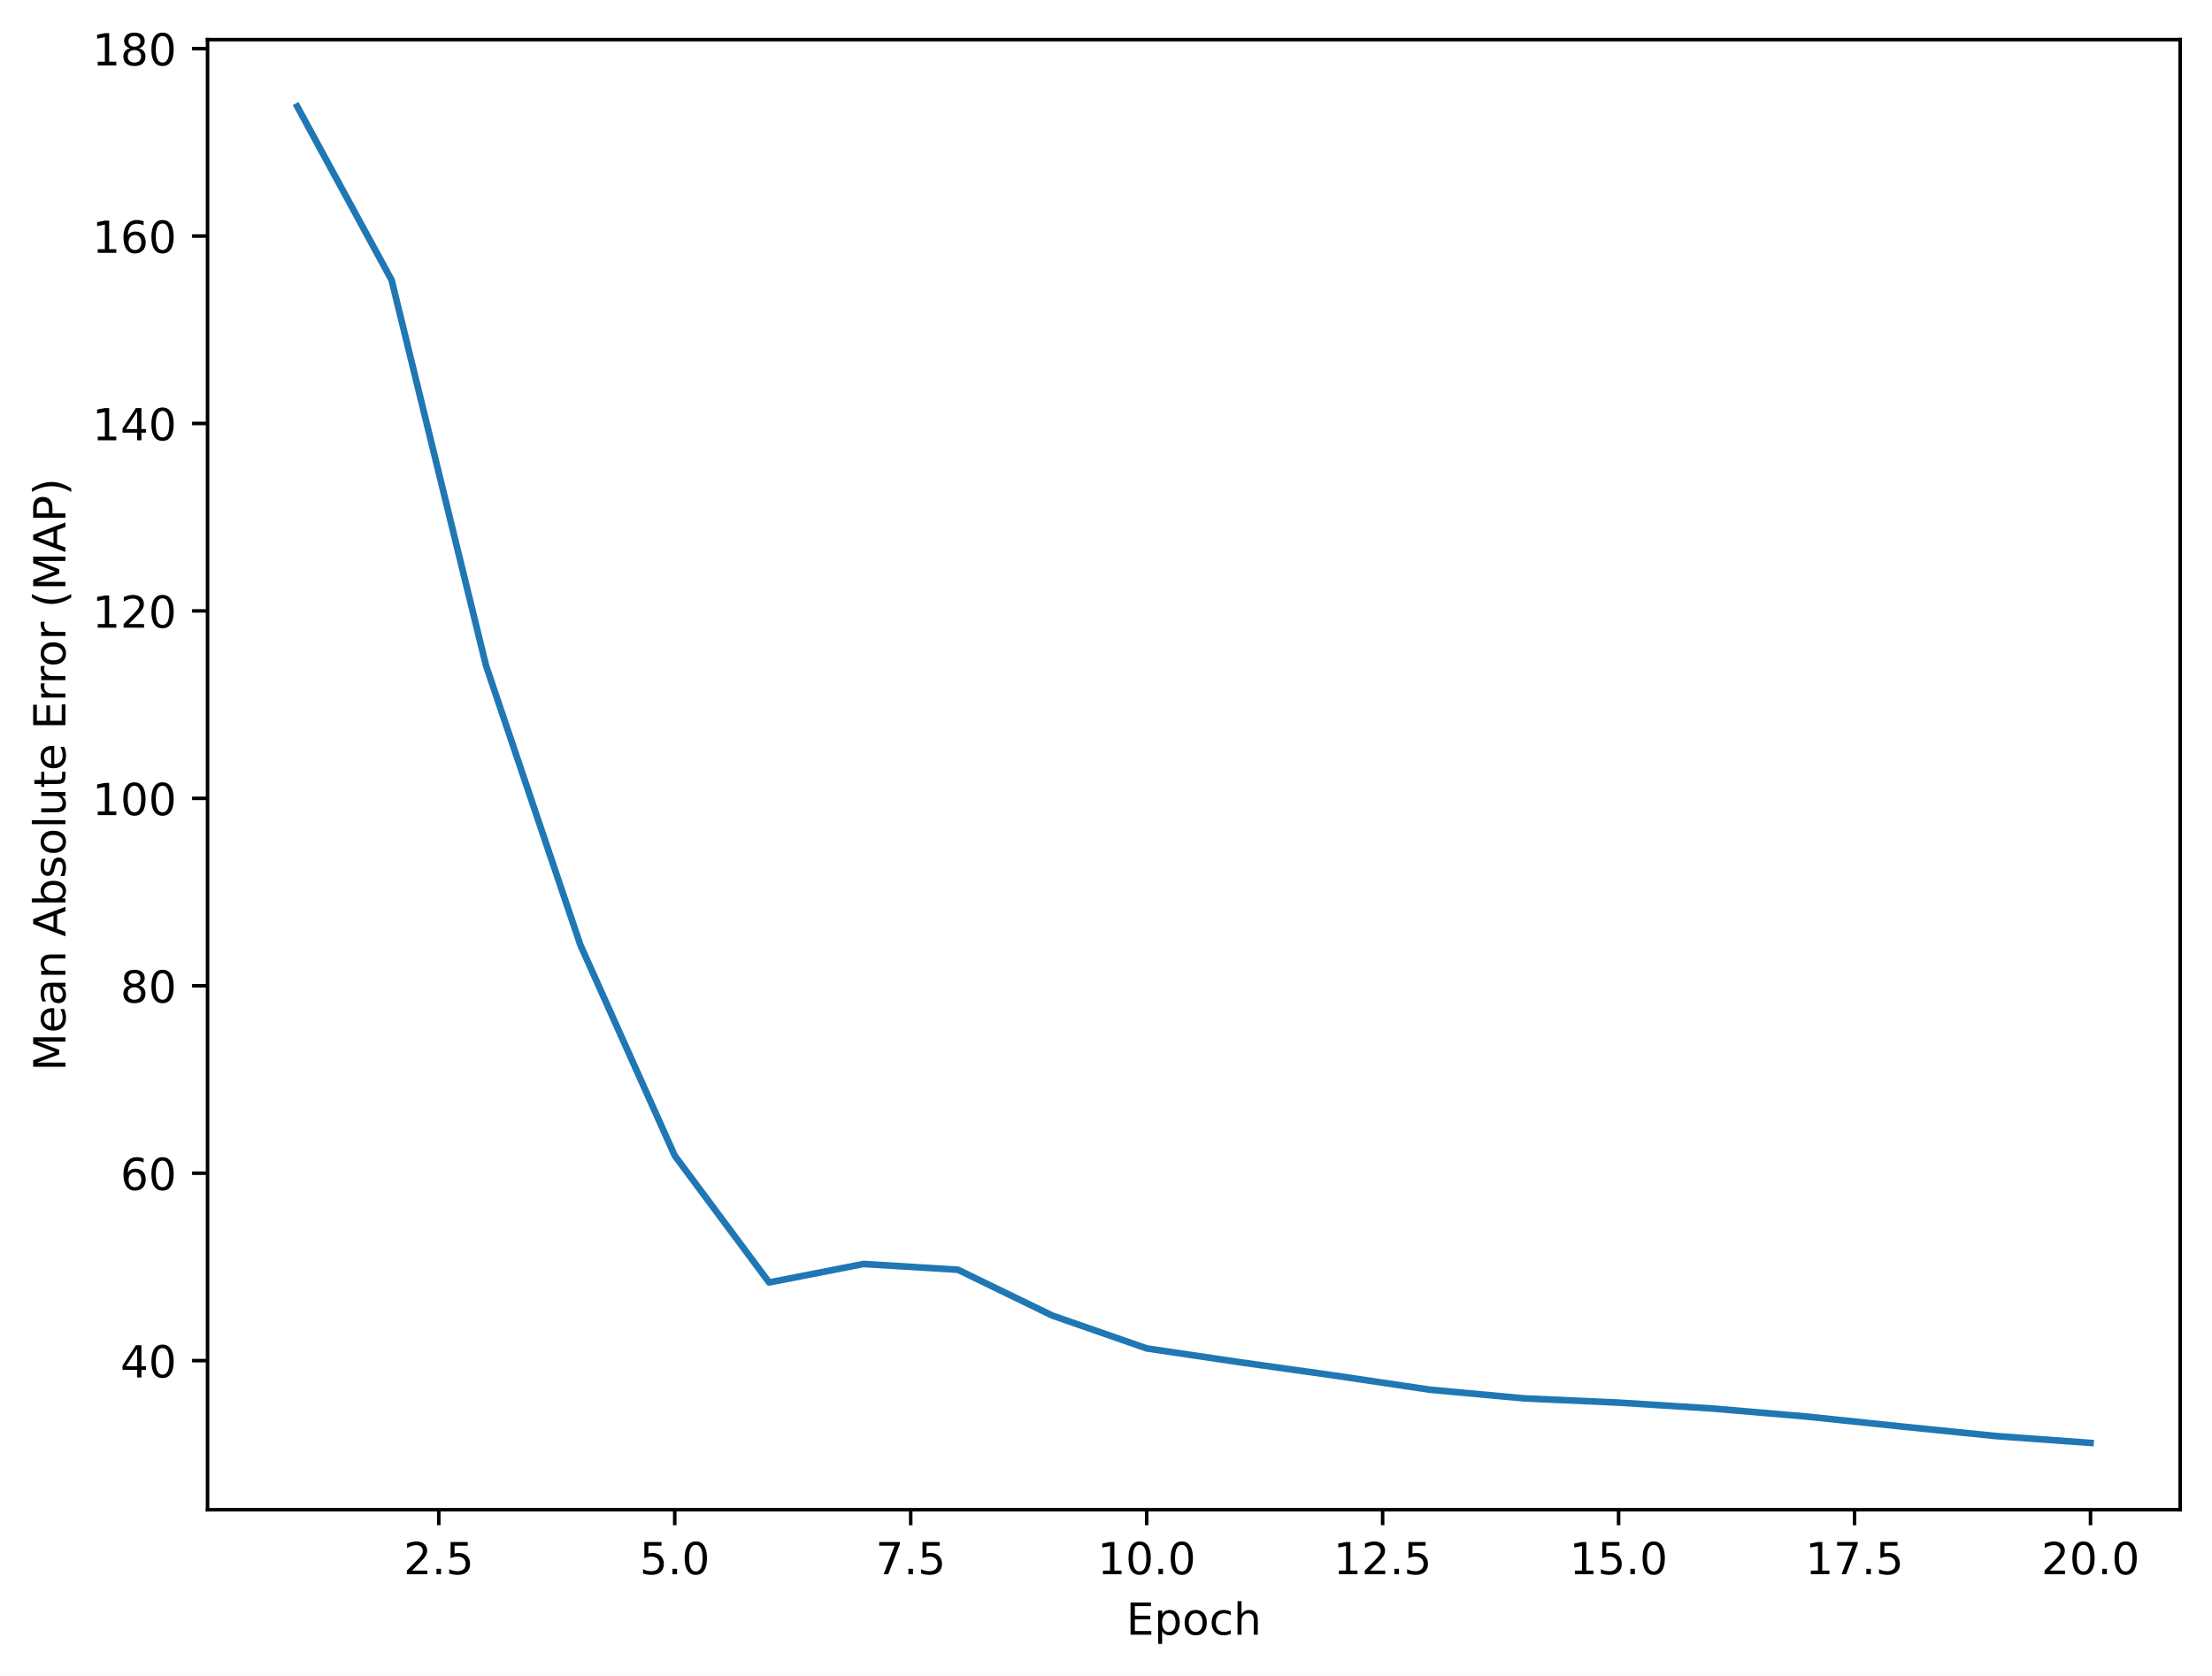
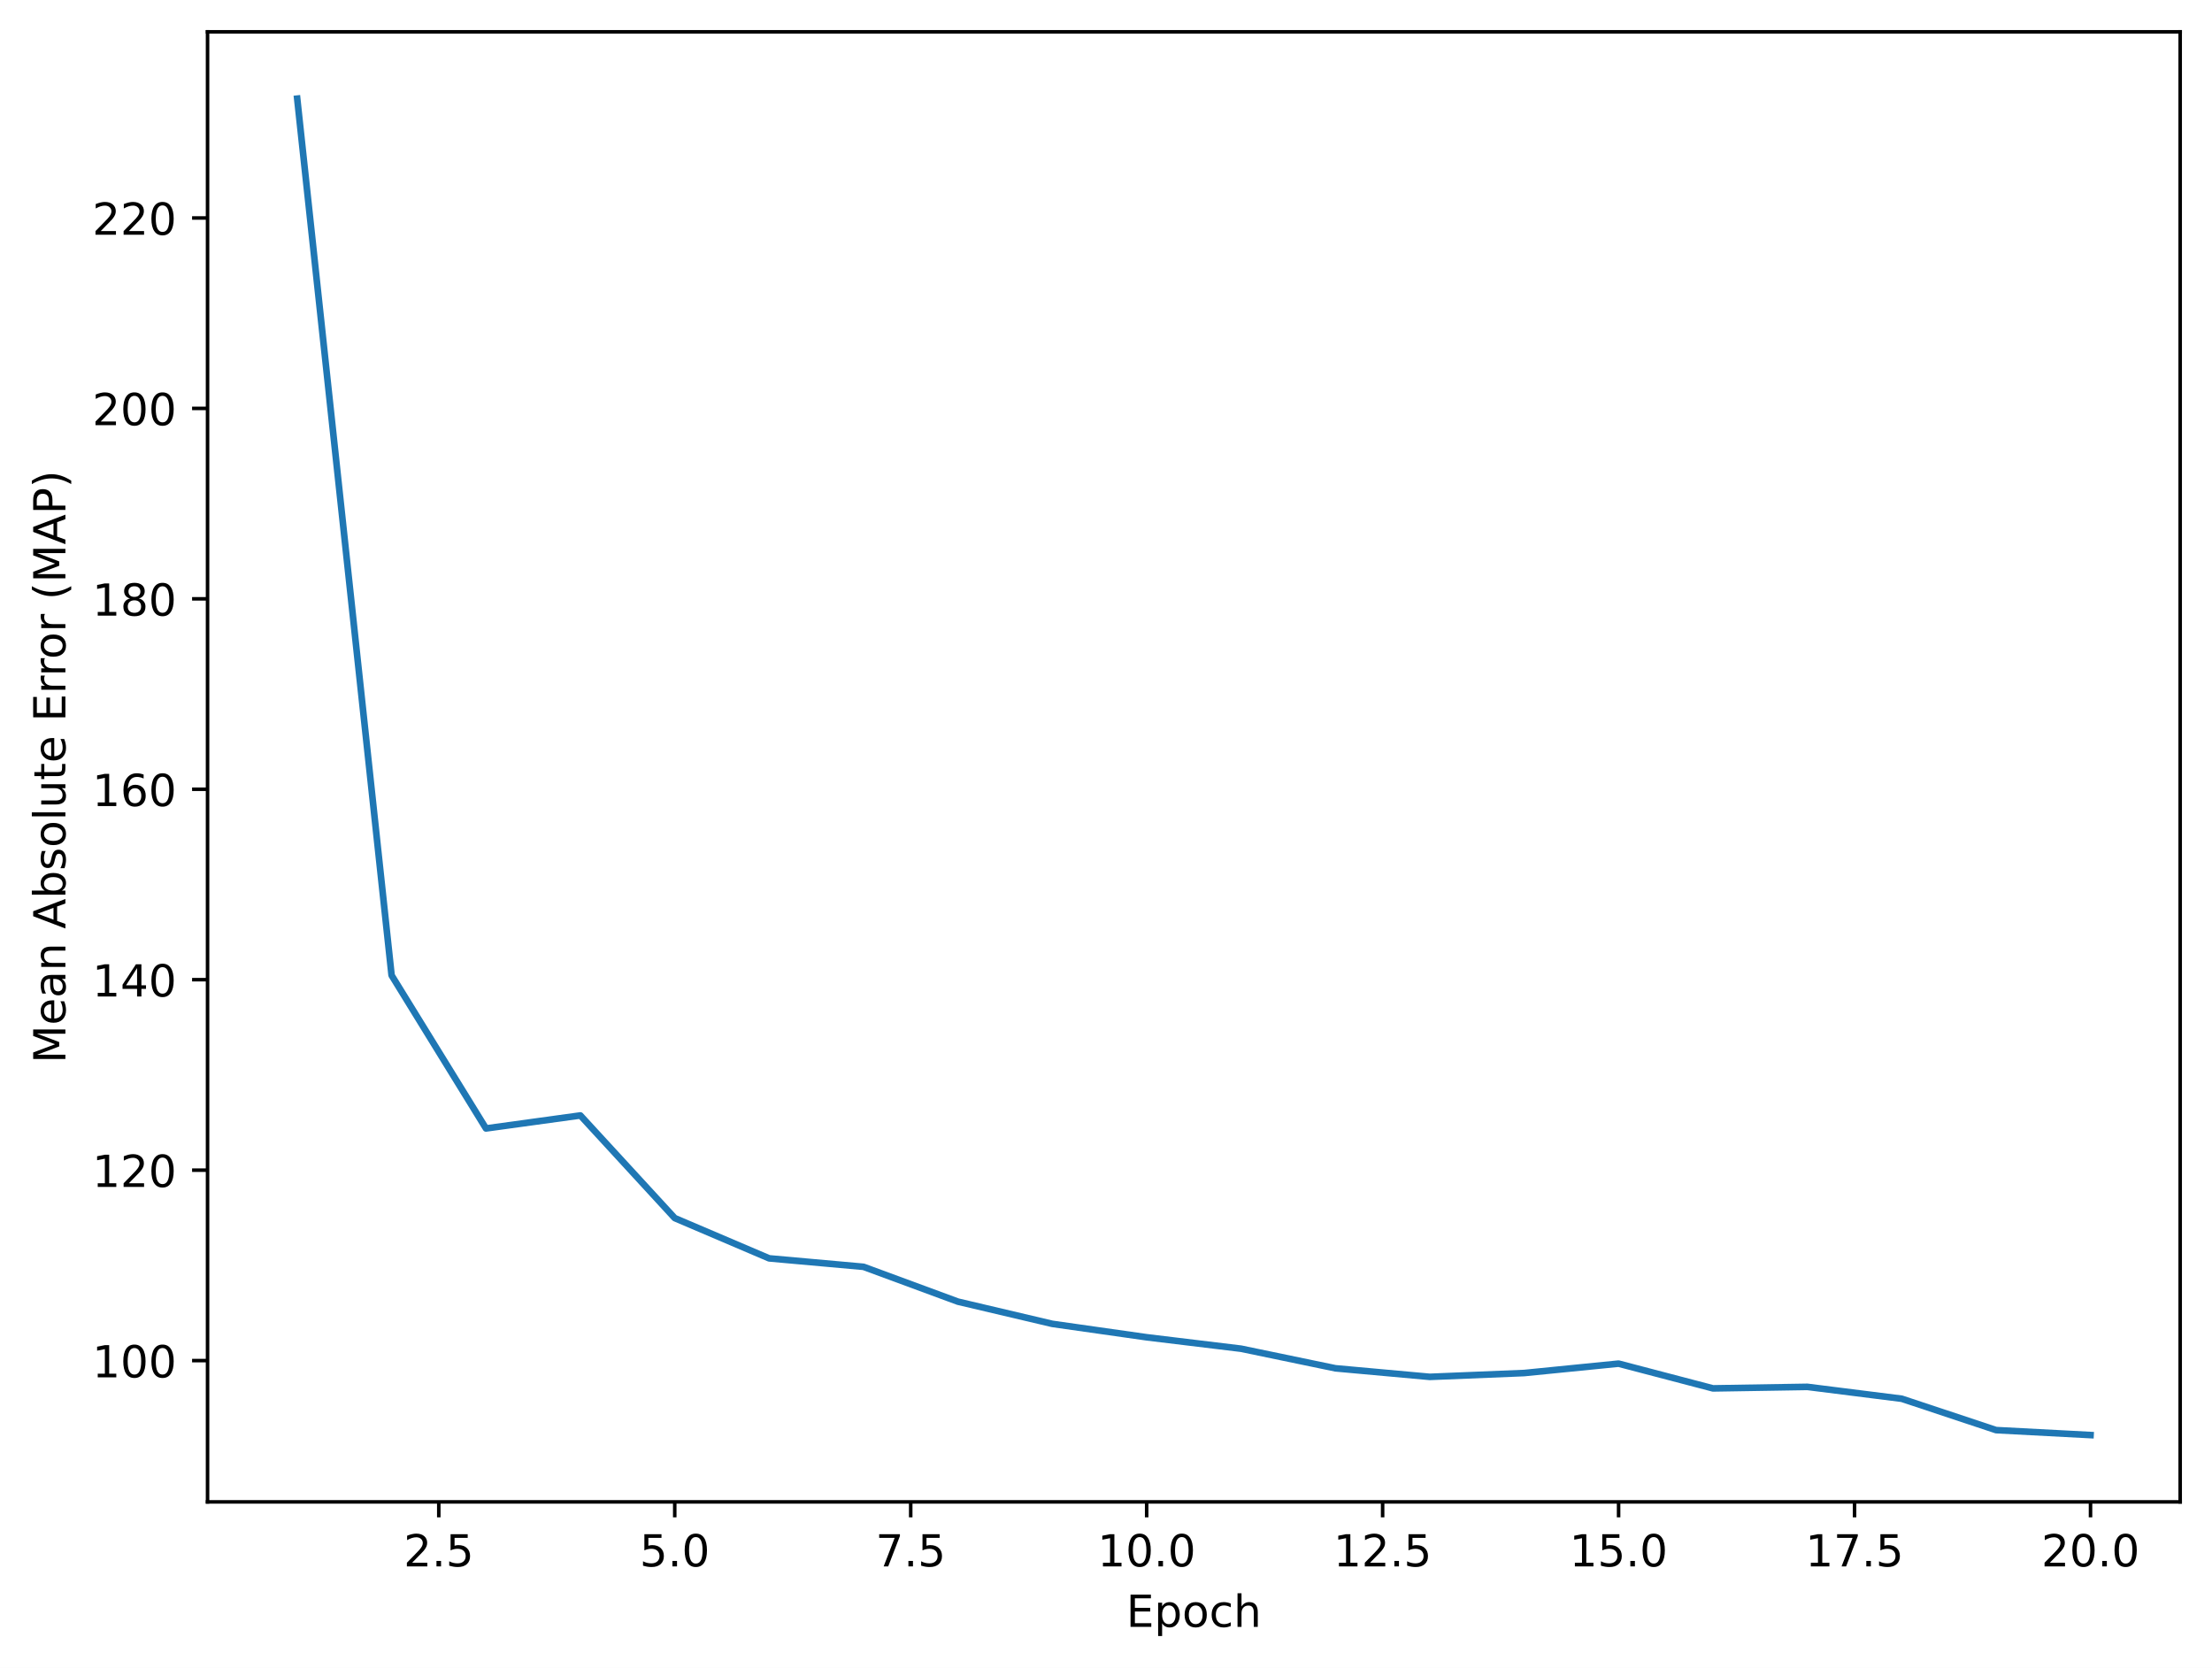
- <svg xmlns="http://www.w3.org/2000/svg" xmlns:xlink="http://www.w3.org/1999/xlink" width="500.566pt" height="379.163pt" viewBox="0 0 500.566 379.163" version="1.1">
+ <svg xmlns="http://www.w3.org/2000/svg" xmlns:xlink="http://www.w3.org/1999/xlink" width="500.566pt" height="377.396pt" viewBox="0 0 500.566 377.396" version="1.1">
  <defs>
    <style type="text/css">*{stroke-linejoin: round; stroke-linecap: butt}</style>
  </defs>
  <g id="figure_1">
    <g id="patch_1">
-       <path d="M 0 379.163  L 500.566 379.163  L 500.566 0  L 0 0  z " style="fill: #ffffff" />
+       <path d="M 0 377.396  L 500.566 377.396  L 500.566 0  L 0 0  z " style="fill: #ffffff" />
    </g>
    <g id="axes_1">
      <g id="patch_2">
-         <path d="M 46.966 341.607  L 493.366 341.607  L 493.366 8.967  L 46.966 8.967  z " style="fill: #ffffff" />
+         <path d="M 46.966 339.84  L 493.366 339.84  L 493.366 7.2  L 46.966 7.2  z " style="fill: #ffffff" />
      </g>
      <g id="matplotlib.axis_1">
        <g id="xtick_1">
          <g id="line2d_1">
            <defs>
-               <path id="m5abab59bf1" d="M 0 0  L 0 3.5  " style="stroke: #000000; stroke-width: 0.8" />
+               <path id="md43919ed5a" d="M 0 0  L 0 3.5  " style="stroke: #000000; stroke-width: 0.8" />
            </defs>
            <g>
-               <use xlink:href="#m5abab59bf1" x="99.295" y="341.607" style="stroke: #000000; stroke-width: 0.8" />
+               <use xlink:href="#md43919ed5a" x="99.295" y="339.84" style="stroke: #000000; stroke-width: 0.8" />
            </g>
          </g>
          <g id="text_1">
-             <g transform="translate(91.34325 356.2055) scale(0.1 -0.1)">
+             <g transform="translate(91.34325 354.4384) scale(0.1 -0.1)">
              <defs>
                <path id="DejaVuSans-32" d="M 1228 531  L 3431 531  L 3431 0  L 469 0  L 469 531  Q 828 903 1448 1529  Q 2069 2156 2228 2338  Q 2531 2678 2651 2914  Q 2772 3150 2772 3378  Q 2772 3750 2511 3984  Q 2250 4219 1831 4219  Q 1534 4219 1204 4116  Q 875 4013 500 3803  L 500 4441  Q 881 4594 1212 4672  Q 1544 4750 1819 4750  Q 2544 4750 2975 4387  Q 3406 4025 3406 3419  Q 3406 3131 3298 2873  Q 3191 2616 2906 2266  Q 2828 2175 2409 1742  Q 1991 1309 1228 531  z " transform="scale(0.015625)" />
                <path id="DejaVuSans-2e" d="M 684 794  L 1344 794  L 1344 0  L 684 0  L 684 794  z " transform="scale(0.015625)" />
                <path id="DejaVuSans-35" d="M 691 4666  L 3169 4666  L 3169 4134  L 1269 4134  L 1269 2991  Q 1406 3038 1543 3061  Q 1681 3084 1819 3084  Q 2600 3084 3056 2656  Q 3513 2228 3513 1497  Q 3513 744 3044 326  Q 2575 -91 1722 -91  Q 1428 -91 1123 -41  Q 819 9 494 109  L 494 744  Q 775 591 1075 516  Q 1375 441 1709 441  Q 2250 441 2565 725  Q 2881 1009 2881 1497  Q 2881 1984 2565 2268  Q 2250 2553 1709 2553  Q 1456 2553 1204 2497  Q 953 2441 691 2322  L 691 4666  z " transform="scale(0.015625)" />
              </defs>
              <use xlink:href="#DejaVuSans-32" />
              <use xlink:href="#DejaVuSans-2e" transform="translate(63.62305 0)" />
              <use xlink:href="#DejaVuSans-35" transform="translate(95.41016 0)" />
            </g>
          </g>
        </g>
        <g id="xtick_2">
          <g id="line2d_2">
            <g>
-               <use xlink:href="#m5abab59bf1" x="152.692" y="341.607" style="stroke: #000000; stroke-width: 0.8" />
+               <use xlink:href="#md43919ed5a" x="152.692" y="339.84" style="stroke: #000000; stroke-width: 0.8" />
            </g>
          </g>
          <g id="text_2">
-             <g transform="translate(144.7404 356.2055) scale(0.1 -0.1)">
+             <g transform="translate(144.7404 354.4384) scale(0.1 -0.1)">
              <defs>
                <path id="DejaVuSans-30" d="M 2034 4250  Q 1547 4250 1301 3770  Q 1056 3291 1056 2328  Q 1056 1369 1301 889  Q 1547 409 2034 409  Q 2525 409 2770 889  Q 3016 1369 3016 2328  Q 3016 3291 2770 3770  Q 2525 4250 2034 4250  z M 2034 4750  Q 2819 4750 3233 4129  Q 3647 3509 3647 2328  Q 3647 1150 3233 529  Q 2819 -91 2034 -91  Q 1250 -91 836 529  Q 422 1150 422 2328  Q 422 3509 836 4129  Q 1250 4750 2034 4750  z " transform="scale(0.015625)" />
              </defs>
              <use xlink:href="#DejaVuSans-35" />
              <use xlink:href="#DejaVuSans-2e" transform="translate(63.62305 0)" />
              <use xlink:href="#DejaVuSans-30" transform="translate(95.41016 0)" />
            </g>
          </g>
        </g>
        <g id="xtick_3">
          <g id="line2d_3">
            <g>
-               <use xlink:href="#m5abab59bf1" x="206.089" y="341.607" style="stroke: #000000; stroke-width: 0.8" />
+               <use xlink:href="#md43919ed5a" x="206.089" y="339.84" style="stroke: #000000; stroke-width: 0.8" />
            </g>
          </g>
          <g id="text_3">
-             <g transform="translate(198.1375 356.2055) scale(0.1 -0.1)">
+             <g transform="translate(198.1375 354.4384) scale(0.1 -0.1)">
              <defs>
                <path id="DejaVuSans-37" d="M 525 4666  L 3525 4666  L 3525 4397  L 1831 0  L 1172 0  L 2766 4134  L 525 4134  L 525 4666  z " transform="scale(0.015625)" />
              </defs>
              <use xlink:href="#DejaVuSans-37" />
              <use xlink:href="#DejaVuSans-2e" transform="translate(63.62305 0)" />
              <use xlink:href="#DejaVuSans-35" transform="translate(95.41016 0)" />
            </g>
          </g>
        </g>
        <g id="xtick_4">
          <g id="line2d_4">
            <g>
-               <use xlink:href="#m5abab59bf1" x="259.486" y="341.607" style="stroke: #000000; stroke-width: 0.8" />
+               <use xlink:href="#md43919ed5a" x="259.486" y="339.84" style="stroke: #000000; stroke-width: 0.8" />
            </g>
          </g>
          <g id="text_4">
-             <g transform="translate(248.3534 356.2055) scale(0.1 -0.1)">
+             <g transform="translate(248.3534 354.4384) scale(0.1 -0.1)">
              <defs>
                <path id="DejaVuSans-31" d="M 794 531  L 1825 531  L 1825 4091  L 703 3866  L 703 4441  L 1819 4666  L 2450 4666  L 2450 531  L 3481 531  L 3481 0  L 794 0  L 794 531  z " transform="scale(0.015625)" />
              </defs>
              <use xlink:href="#DejaVuSans-31" />
              <use xlink:href="#DejaVuSans-30" transform="translate(63.62305 0)" />
              <use xlink:href="#DejaVuSans-2e" transform="translate(127.2461 0)" />
              <use xlink:href="#DejaVuSans-30" transform="translate(159.0332 0)" />
            </g>
          </g>
        </g>
        <g id="xtick_5">
          <g id="line2d_5">
            <g>
-               <use xlink:href="#m5abab59bf1" x="312.883" y="341.607" style="stroke: #000000; stroke-width: 0.8" />
+               <use xlink:href="#md43919ed5a" x="312.883" y="339.84" style="stroke: #000000; stroke-width: 0.8" />
            </g>
          </g>
          <g id="text_5">
-             <g transform="translate(301.7505 356.2055) scale(0.1 -0.1)">
+             <g transform="translate(301.7505 354.4384) scale(0.1 -0.1)">
              <use xlink:href="#DejaVuSans-31" />
              <use xlink:href="#DejaVuSans-32" transform="translate(63.62305 0)" />
              <use xlink:href="#DejaVuSans-2e" transform="translate(127.2461 0)" />
              <use xlink:href="#DejaVuSans-35" transform="translate(159.0332 0)" />
            </g>
          </g>
        </g>
        <g id="xtick_6">
          <g id="line2d_6">
            <g>
-               <use xlink:href="#m5abab59bf1" x="366.28" y="341.607" style="stroke: #000000; stroke-width: 0.8" />
+               <use xlink:href="#md43919ed5a" x="366.28" y="339.84" style="stroke: #000000; stroke-width: 0.8" />
            </g>
          </g>
          <g id="text_6">
-             <g transform="translate(355.1476 356.2055) scale(0.1 -0.1)">
+             <g transform="translate(355.1476 354.4384) scale(0.1 -0.1)">
              <use xlink:href="#DejaVuSans-31" />
              <use xlink:href="#DejaVuSans-35" transform="translate(63.62305 0)" />
              <use xlink:href="#DejaVuSans-2e" transform="translate(127.2461 0)" />
              <use xlink:href="#DejaVuSans-30" transform="translate(159.0332 0)" />
            </g>
          </g>
        </g>
        <g id="xtick_7">
          <g id="line2d_7">
            <g>
-               <use xlink:href="#m5abab59bf1" x="419.678" y="341.607" style="stroke: #000000; stroke-width: 0.8" />
+               <use xlink:href="#md43919ed5a" x="419.678" y="339.84" style="stroke: #000000; stroke-width: 0.8" />
            </g>
          </g>
          <g id="text_7">
-             <g transform="translate(408.5448 356.2055) scale(0.1 -0.1)">
+             <g transform="translate(408.5448 354.4384) scale(0.1 -0.1)">
              <use xlink:href="#DejaVuSans-31" />
              <use xlink:href="#DejaVuSans-37" transform="translate(63.62305 0)" />
              <use xlink:href="#DejaVuSans-2e" transform="translate(127.2461 0)" />
              <use xlink:href="#DejaVuSans-35" transform="translate(159.0332 0)" />
            </g>
          </g>
        </g>
        <g id="xtick_8">
          <g id="line2d_8">
            <g>
-               <use xlink:href="#m5abab59bf1" x="473.075" y="341.607" style="stroke: #000000; stroke-width: 0.8" />
+               <use xlink:href="#md43919ed5a" x="473.075" y="339.84" style="stroke: #000000; stroke-width: 0.8" />
            </g>
          </g>
          <g id="text_8">
-             <g transform="translate(461.9419 356.2055) scale(0.1 -0.1)">
+             <g transform="translate(461.9419 354.4384) scale(0.1 -0.1)">
              <use xlink:href="#DejaVuSans-32" />
              <use xlink:href="#DejaVuSans-30" transform="translate(63.62305 0)" />
              <use xlink:href="#DejaVuSans-2e" transform="translate(127.2461 0)" />
              <use xlink:href="#DejaVuSans-30" transform="translate(159.0332 0)" />
            </g>
          </g>
        </g>
        <g id="text_9">
-           <g transform="translate(254.8547 369.8837) scale(0.1 -0.1)">
+           <g transform="translate(254.8547 368.1166) scale(0.1 -0.1)">
            <defs>
              <path id="DejaVuSans-45" d="M 628 4666  L 3578 4666  L 3578 4134  L 1259 4134  L 1259 2753  L 3481 2753  L 3481 2222  L 1259 2222  L 1259 531  L 3634 531  L 3634 0  L 628 0  L 628 4666  z " transform="scale(0.015625)" />
              <path id="DejaVuSans-70" d="M 1159 525  L 1159 -1331  L 581 -1331  L 581 3500  L 1159 3500  L 1159 2969  Q 1341 3281 1617 3432  Q 1894 3584 2278 3584  Q 2916 3584 3314 3078  Q 3713 2572 3713 1747  Q 3713 922 3314 415  Q 2916 -91 2278 -91  Q 1894 -91 1617 61  Q 1341 213 1159 525  z M 3116 1747  Q 3116 2381 2855 2742  Q 2594 3103 2138 3103  Q 1681 3103 1420 2742  Q 1159 2381 1159 1747  Q 1159 1113 1420 752  Q 1681 391 2138 391  Q 2594 391 2855 752  Q 3116 1113 3116 1747  z " transform="scale(0.015625)" />
              <path id="DejaVuSans-6f" d="M 1959 3097  Q 1497 3097 1228 2736  Q 959 2375 959 1747  Q 959 1119 1226 758  Q 1494 397 1959 397  Q 2419 397 2687 759  Q 2956 1122 2956 1747  Q 2956 2369 2687 2733  Q 2419 3097 1959 3097  z M 1959 3584  Q 2709 3584 3137 3096  Q 3566 2609 3566 1747  Q 3566 888 3137 398  Q 2709 -91 1959 -91  Q 1206 -91 779 398  Q 353 888 353 1747  Q 353 2609 779 3096  Q 1206 3584 1959 3584  z " transform="scale(0.015625)" />
              <path id="DejaVuSans-63" d="M 3122 3366  L 3122 2828  Q 2878 2963 2633 3030  Q 2388 3097 2138 3097  Q 1578 3097 1268 2742  Q 959 2388 959 1747  Q 959 1106 1268 751  Q 1578 397 2138 397  Q 2388 397 2633 464  Q 2878 531 3122 666  L 3122 134  Q 2881 22 2623 -34  Q 2366 -91 2075 -91  Q 1284 -91 818 406  Q 353 903 353 1747  Q 353 2603 823 3093  Q 1294 3584 2113 3584  Q 2378 3584 2631 3529  Q 2884 3475 3122 3366  z " transform="scale(0.015625)" />
              <path id="DejaVuSans-68" d="M 3513 2113  L 3513 0  L 2938 0  L 2938 2094  Q 2938 2591 2744 2837  Q 2550 3084 2163 3084  Q 1697 3084 1428 2787  Q 1159 2491 1159 1978  L 1159 0  L 581 0  L 581 4863  L 1159 4863  L 1159 2956  Q 1366 3272 1645 3428  Q 1925 3584 2291 3584  Q 2894 3584 3203 3211  Q 3513 2838 3513 2113  z " transform="scale(0.015625)" />
            </defs>
            <use xlink:href="#DejaVuSans-45" />
            <use xlink:href="#DejaVuSans-70" transform="translate(63.18359 0)" />
            <use xlink:href="#DejaVuSans-6f" transform="translate(126.6602 0)" />
            <use xlink:href="#DejaVuSans-63" transform="translate(187.8418 0)" />
            <use xlink:href="#DejaVuSans-68" transform="translate(242.8223 0)" />
          </g>
        </g>
      </g>
      <g id="matplotlib.axis_2">
        <g id="ytick_1">
          <g id="line2d_9">
            <defs>
-               <path id="m494dc7c7dc" d="M 0 0  L -3.5 0  " style="stroke: #000000; stroke-width: 0.8" />
+               <path id="m9bd27d9925" d="M 0 0  L -3.5 0  " style="stroke: #000000; stroke-width: 0.8" />
            </defs>
            <g>
-               <use xlink:href="#m494dc7c7dc" x="46.966" y="307.87" style="stroke: #000000; stroke-width: 0.8" />
+               <use xlink:href="#m9bd27d9925" x="46.966" y="307.866" style="stroke: #000000; stroke-width: 0.8" />
            </g>
          </g>
          <g id="text_10">
-             <g transform="translate(27.24063 311.6697) scale(0.1 -0.1)">
-               <defs>
-                 <path id="DejaVuSans-34" d="M 2419 4116  L 825 1625  L 2419 1625  L 2419 4116  z M 2253 4666  L 3047 4666  L 3047 1625  L 3713 1625  L 3713 1100  L 3047 1100  L 3047 0  L 2419 0  L 2419 1100  L 313 1100  L 313 1709  L 2253 4666  z " transform="scale(0.015625)" />
-               </defs>
-               <use xlink:href="#DejaVuSans-34" />
+             <g transform="translate(20.87813 311.6655) scale(0.1 -0.1)">
+               <use xlink:href="#DejaVuSans-31" />
              <use xlink:href="#DejaVuSans-30" transform="translate(63.62305 0)" />
+               <use xlink:href="#DejaVuSans-30" transform="translate(127.2461 0)" />
            </g>
          </g>
        </g>
        <g id="ytick_2">
          <g id="line2d_10">
            <g>
-               <use xlink:href="#m494dc7c7dc" x="46.966" y="265.46" style="stroke: #000000; stroke-width: 0.8" />
+               <use xlink:href="#m9bd27d9925" x="46.966" y="264.775" style="stroke: #000000; stroke-width: 0.8" />
            </g>
          </g>
          <g id="text_11">
-             <g transform="translate(27.24063 269.2595) scale(0.1 -0.1)">
-               <defs>
-                 <path id="DejaVuSans-36" d="M 2113 2584  Q 1688 2584 1439 2293  Q 1191 2003 1191 1497  Q 1191 994 1439 701  Q 1688 409 2113 409  Q 2538 409 2786 701  Q 3034 994 3034 1497  Q 3034 2003 2786 2293  Q 2538 2584 2113 2584  z M 3366 4563  L 3366 3988  Q 3128 4100 2886 4159  Q 2644 4219 2406 4219  Q 1781 4219 1451 3797  Q 1122 3375 1075 2522  Q 1259 2794 1537 2939  Q 1816 3084 2150 3084  Q 2853 3084 3261 2657  Q 3669 2231 3669 1497  Q 3669 778 3244 343  Q 2819 -91 2113 -91  Q 1303 -91 875 529  Q 447 1150 447 2328  Q 447 3434 972 4092  Q 1497 4750 2381 4750  Q 2619 4750 2861 4703  Q 3103 4656 3366 4563  z " transform="scale(0.015625)" />
-               </defs>
-               <use xlink:href="#DejaVuSans-36" />
-               <use xlink:href="#DejaVuSans-30" transform="translate(63.62305 0)" />
+             <g transform="translate(20.87813 268.5741) scale(0.1 -0.1)">
+               <use xlink:href="#DejaVuSans-31" />
+               <use xlink:href="#DejaVuSans-32" transform="translate(63.62305 0)" />
+               <use xlink:href="#DejaVuSans-30" transform="translate(127.2461 0)" />
            </g>
          </g>
        </g>
        <g id="ytick_3">
          <g id="line2d_11">
            <g>
-               <use xlink:href="#m494dc7c7dc" x="46.966" y="223.05" style="stroke: #000000; stroke-width: 0.8" />
+               <use xlink:href="#m9bd27d9925" x="46.966" y="221.683" style="stroke: #000000; stroke-width: 0.8" />
            </g>
          </g>
          <g id="text_12">
-             <g transform="translate(27.24063 226.8493) scale(0.1 -0.1)">
-               <defs>
-                 <path id="DejaVuSans-38" d="M 2034 2216  Q 1584 2216 1326 1975  Q 1069 1734 1069 1313  Q 1069 891 1326 650  Q 1584 409 2034 409  Q 2484 409 2743 651  Q 3003 894 3003 1313  Q 3003 1734 2745 1975  Q 2488 2216 2034 2216  z M 1403 2484  Q 997 2584 770 2862  Q 544 3141 544 3541  Q 544 4100 942 4425  Q 1341 4750 2034 4750  Q 2731 4750 3128 4425  Q 3525 4100 3525 3541  Q 3525 3141 3298 2862  Q 3072 2584 2669 2484  Q 3125 2378 3379 2068  Q 3634 1759 3634 1313  Q 3634 634 3220 271  Q 2806 -91 2034 -91  Q 1263 -91 848 271  Q 434 634 434 1313  Q 434 1759 690 2068  Q 947 2378 1403 2484  z M 1172 3481  Q 1172 3119 1398 2916  Q 1625 2713 2034 2713  Q 2441 2713 2670 2916  Q 2900 3119 2900 3481  Q 2900 3844 2670 4047  Q 2441 4250 2034 4250  Q 1625 4250 1398 4047  Q 1172 3844 1172 3481  z " transform="scale(0.015625)" />
-               </defs>
-               <use xlink:href="#DejaVuSans-38" />
-               <use xlink:href="#DejaVuSans-30" transform="translate(63.62305 0)" />
+             <g transform="translate(20.87813 225.4827) scale(0.1 -0.1)">
+               <defs>
+                 <path id="DejaVuSans-34" d="M 2419 4116  L 825 1625  L 2419 1625  L 2419 4116  z M 2253 4666  L 3047 4666  L 3047 1625  L 3713 1625  L 3713 1100  L 3047 1100  L 3047 0  L 2419 0  L 2419 1100  L 313 1100  L 313 1709  L 2253 4666  z " transform="scale(0.015625)" />
+               </defs>
+               <use xlink:href="#DejaVuSans-31" />
+               <use xlink:href="#DejaVuSans-34" transform="translate(63.62305 0)" />
+               <use xlink:href="#DejaVuSans-30" transform="translate(127.2461 0)" />
            </g>
          </g>
        </g>
        <g id="ytick_4">
          <g id="line2d_12">
            <g>
-               <use xlink:href="#m494dc7c7dc" x="46.966" y="180.64" style="stroke: #000000; stroke-width: 0.8" />
+               <use xlink:href="#m9bd27d9925" x="46.966" y="178.592" style="stroke: #000000; stroke-width: 0.8" />
            </g>
          </g>
          <g id="text_13">
-             <g transform="translate(20.87813 184.4391) scale(0.1 -0.1)">
-               <use xlink:href="#DejaVuSans-31" />
-               <use xlink:href="#DejaVuSans-30" transform="translate(63.62305 0)" />
+             <g transform="translate(20.87813 182.3912) scale(0.1 -0.1)">
+               <defs>
+                 <path id="DejaVuSans-36" d="M 2113 2584  Q 1688 2584 1439 2293  Q 1191 2003 1191 1497  Q 1191 994 1439 701  Q 1688 409 2113 409  Q 2538 409 2786 701  Q 3034 994 3034 1497  Q 3034 2003 2786 2293  Q 2538 2584 2113 2584  z M 3366 4563  L 3366 3988  Q 3128 4100 2886 4159  Q 2644 4219 2406 4219  Q 1781 4219 1451 3797  Q 1122 3375 1075 2522  Q 1259 2794 1537 2939  Q 1816 3084 2150 3084  Q 2853 3084 3261 2657  Q 3669 2231 3669 1497  Q 3669 778 3244 343  Q 2819 -91 2113 -91  Q 1303 -91 875 529  Q 447 1150 447 2328  Q 447 3434 972 4092  Q 1497 4750 2381 4750  Q 2619 4750 2861 4703  Q 3103 4656 3366 4563  z " transform="scale(0.015625)" />
+               </defs>
+               <use xlink:href="#DejaVuSans-31" />
+               <use xlink:href="#DejaVuSans-36" transform="translate(63.62305 0)" />
              <use xlink:href="#DejaVuSans-30" transform="translate(127.2461 0)" />
            </g>
          </g>
        </g>
        <g id="ytick_5">
          <g id="line2d_13">
            <g>
-               <use xlink:href="#m494dc7c7dc" x="46.966" y="138.23" style="stroke: #000000; stroke-width: 0.8" />
+               <use xlink:href="#m9bd27d9925" x="46.966" y="135.501" style="stroke: #000000; stroke-width: 0.8" />
            </g>
          </g>
          <g id="text_14">
-             <g transform="translate(20.87813 142.029) scale(0.1 -0.1)">
-               <use xlink:href="#DejaVuSans-31" />
-               <use xlink:href="#DejaVuSans-32" transform="translate(63.62305 0)" />
+             <g transform="translate(20.87813 139.2998) scale(0.1 -0.1)">
+               <defs>
+                 <path id="DejaVuSans-38" d="M 2034 2216  Q 1584 2216 1326 1975  Q 1069 1734 1069 1313  Q 1069 891 1326 650  Q 1584 409 2034 409  Q 2484 409 2743 651  Q 3003 894 3003 1313  Q 3003 1734 2745 1975  Q 2488 2216 2034 2216  z M 1403 2484  Q 997 2584 770 2862  Q 544 3141 544 3541  Q 544 4100 942 4425  Q 1341 4750 2034 4750  Q 2731 4750 3128 4425  Q 3525 4100 3525 3541  Q 3525 3141 3298 2862  Q 3072 2584 2669 2484  Q 3125 2378 3379 2068  Q 3634 1759 3634 1313  Q 3634 634 3220 271  Q 2806 -91 2034 -91  Q 1263 -91 848 271  Q 434 634 434 1313  Q 434 1759 690 2068  Q 947 2378 1403 2484  z M 1172 3481  Q 1172 3119 1398 2916  Q 1625 2713 2034 2713  Q 2441 2713 2670 2916  Q 2900 3119 2900 3481  Q 2900 3844 2670 4047  Q 2441 4250 2034 4250  Q 1625 4250 1398 4047  Q 1172 3844 1172 3481  z " transform="scale(0.015625)" />
+               </defs>
+               <use xlink:href="#DejaVuSans-31" />
+               <use xlink:href="#DejaVuSans-38" transform="translate(63.62305 0)" />
              <use xlink:href="#DejaVuSans-30" transform="translate(127.2461 0)" />
            </g>
          </g>
        </g>
        <g id="ytick_6">
          <g id="line2d_14">
            <g>
-               <use xlink:href="#m494dc7c7dc" x="46.966" y="95.82" style="stroke: #000000; stroke-width: 0.8" />
+               <use xlink:href="#m9bd27d9925" x="46.966" y="92.409" style="stroke: #000000; stroke-width: 0.8" />
            </g>
          </g>
          <g id="text_15">
-             <g transform="translate(20.87813 99.61879) scale(0.1 -0.1)">
-               <use xlink:href="#DejaVuSans-31" />
-               <use xlink:href="#DejaVuSans-34" transform="translate(63.62305 0)" />
+             <g transform="translate(20.87813 96.20835) scale(0.1 -0.1)">
+               <use xlink:href="#DejaVuSans-32" />
+               <use xlink:href="#DejaVuSans-30" transform="translate(63.62305 0)" />
              <use xlink:href="#DejaVuSans-30" transform="translate(127.2461 0)" />
            </g>
          </g>
        </g>
        <g id="ytick_7">
          <g id="line2d_15">
            <g>
-               <use xlink:href="#m494dc7c7dc" x="46.966" y="53.409" style="stroke: #000000; stroke-width: 0.8" />
+               <use xlink:href="#m9bd27d9925" x="46.966" y="49.318" style="stroke: #000000; stroke-width: 0.8" />
            </g>
          </g>
          <g id="text_16">
-             <g transform="translate(20.87813 57.20861) scale(0.1 -0.1)">
-               <use xlink:href="#DejaVuSans-31" />
-               <use xlink:href="#DejaVuSans-36" transform="translate(63.62305 0)" />
-               <use xlink:href="#DejaVuSans-30" transform="translate(127.2461 0)" />
-             </g>
-           </g>
-         </g>
-         <g id="ytick_8">
-           <g id="line2d_16">
-             <g>
-               <use xlink:href="#m494dc7c7dc" x="46.966" y="10.999" style="stroke: #000000; stroke-width: 0.8" />
-             </g>
-           </g>
-           <g id="text_17">
-             <g transform="translate(20.87813 14.79844) scale(0.1 -0.1)">
-               <use xlink:href="#DejaVuSans-31" />
-               <use xlink:href="#DejaVuSans-38" transform="translate(63.62305 0)" />
-               <use xlink:href="#DejaVuSans-30" transform="translate(127.2461 0)" />
-             </g>
-           </g>
-         </g>
-         <g id="text_18">
-           <g transform="translate(14.79844 242.3668) rotate(-90) scale(0.1 -0.1)">
+             <g transform="translate(20.87813 53.11691) scale(0.1 -0.1)">
+               <use xlink:href="#DejaVuSans-32" />
+               <use xlink:href="#DejaVuSans-32" transform="translate(63.62305 0)" />
+               <use xlink:href="#DejaVuSans-30" transform="translate(127.2461 0)" />
+             </g>
+           </g>
+         </g>
+         <g id="text_17">
+           <g transform="translate(14.79844 240.5997) rotate(-90) scale(0.1 -0.1)">
            <defs>
              <path id="DejaVuSans-4d" d="M 628 4666  L 1569 4666  L 2759 1491  L 3956 4666  L 4897 4666  L 4897 0  L 4281 0  L 4281 4097  L 3078 897  L 2444 897  L 1241 4097  L 1241 0  L 628 0  L 628 4666  z " transform="scale(0.015625)" />
              <path id="DejaVuSans-65" d="M 3597 1894  L 3597 1613  L 953 1613  Q 991 1019 1311 708  Q 1631 397 2203 397  Q 2534 397 2845 478  Q 3156 559 3463 722  L 3463 178  Q 3153 47 2828 -22  Q 2503 -91 2169 -91  Q 1331 -91 842 396  Q 353 884 353 1716  Q 353 2575 817 3079  Q 1281 3584 2069 3584  Q 2775 3584 3186 3129  Q 3597 2675 3597 1894  z M 3022 2063  Q 3016 2534 2758 2815  Q 2500 3097 2075 3097  Q 1594 3097 1305 2825  Q 1016 2553 972 2059  L 3022 2063  z " transform="scale(0.015625)" />
              <path id="DejaVuSans-61" d="M 2194 1759  Q 1497 1759 1228 1600  Q 959 1441 959 1056  Q 959 750 1161 570  Q 1363 391 1709 391  Q 2188 391 2477 730  Q 2766 1069 2766 1631  L 2766 1759  L 2194 1759  z M 3341 1997  L 3341 0  L 2766 0  L 2766 531  Q 2569 213 2275 61  Q 1981 -91 1556 -91  Q 1019 -91 701 211  Q 384 513 384 1019  Q 384 1609 779 1909  Q 1175 2209 1959 2209  L 2766 2209  L 2766 2266  Q 2766 2663 2505 2880  Q 2244 3097 1772 3097  Q 1472 3097 1187 3025  Q 903 2953 641 2809  L 641 3341  Q 956 3463 1253 3523  Q 1550 3584 1831 3584  Q 2591 3584 2966 3190  Q 3341 2797 3341 1997  z " transform="scale(0.015625)" />
              <path id="DejaVuSans-6e" d="M 3513 2113  L 3513 0  L 2938 0  L 2938 2094  Q 2938 2591 2744 2837  Q 2550 3084 2163 3084  Q 1697 3084 1428 2787  Q 1159 2491 1159 1978  L 1159 0  L 581 0  L 581 3500  L 1159 3500  L 1159 2956  Q 1366 3272 1645 3428  Q 1925 3584 2291 3584  Q 2894 3584 3203 3211  Q 3513 2838 3513 2113  z " transform="scale(0.015625)" />
              <path id="DejaVuSans-20" transform="scale(0.015625)" />
              <path id="DejaVuSans-41" d="M 2188 4044  L 1331 1722  L 3047 1722  L 2188 4044  z M 1831 4666  L 2547 4666  L 4325 0  L 3669 0  L 3244 1197  L 1141 1197  L 716 0  L 50 0  L 1831 4666  z " transform="scale(0.015625)" />
              <path id="DejaVuSans-62" d="M 3116 1747  Q 3116 2381 2855 2742  Q 2594 3103 2138 3103  Q 1681 3103 1420 2742  Q 1159 2381 1159 1747  Q 1159 1113 1420 752  Q 1681 391 2138 391  Q 2594 391 2855 752  Q 3116 1113 3116 1747  z M 1159 2969  Q 1341 3281 1617 3432  Q 1894 3584 2278 3584  Q 2916 3584 3314 3078  Q 3713 2572 3713 1747  Q 3713 922 3314 415  Q 2916 -91 2278 -91  Q 1894 -91 1617 61  Q 1341 213 1159 525  L 1159 0  L 581 0  L 581 4863  L 1159 4863  L 1159 2969  z " transform="scale(0.015625)" />
              <path id="DejaVuSans-73" d="M 2834 3397  L 2834 2853  Q 2591 2978 2328 3040  Q 2066 3103 1784 3103  Q 1356 3103 1142 2972  Q 928 2841 928 2578  Q 928 2378 1081 2264  Q 1234 2150 1697 2047  L 1894 2003  Q 2506 1872 2764 1633  Q 3022 1394 3022 966  Q 3022 478 2636 193  Q 2250 -91 1575 -91  Q 1294 -91 989 -36  Q 684 19 347 128  L 347 722  Q 666 556 975 473  Q 1284 391 1588 391  Q 1994 391 2212 530  Q 2431 669 2431 922  Q 2431 1156 2273 1281  Q 2116 1406 1581 1522  L 1381 1569  Q 847 1681 609 1914  Q 372 2147 372 2553  Q 372 3047 722 3315  Q 1072 3584 1716 3584  Q 2034 3584 2315 3537  Q 2597 3491 2834 3397  z " transform="scale(0.015625)" />
              <path id="DejaVuSans-6c" d="M 603 4863  L 1178 4863  L 1178 0  L 603 0  L 603 4863  z " transform="scale(0.015625)" />
              <path id="DejaVuSans-75" d="M 544 1381  L 544 3500  L 1119 3500  L 1119 1403  Q 1119 906 1312 657  Q 1506 409 1894 409  Q 2359 409 2629 706  Q 2900 1003 2900 1516  L 2900 3500  L 3475 3500  L 3475 0  L 2900 0  L 2900 538  Q 2691 219 2414 64  Q 2138 -91 1772 -91  Q 1169 -91 856 284  Q 544 659 544 1381  z M 1991 3584  L 1991 3584  z " transform="scale(0.015625)" />
              <path id="DejaVuSans-74" d="M 1172 4494  L 1172 3500  L 2356 3500  L 2356 3053  L 1172 3053  L 1172 1153  Q 1172 725 1289 603  Q 1406 481 1766 481  L 2356 481  L 2356 0  L 1766 0  Q 1100 0 847 248  Q 594 497 594 1153  L 594 3053  L 172 3053  L 172 3500  L 594 3500  L 594 4494  L 1172 4494  z " transform="scale(0.015625)" />
              <path id="DejaVuSans-72" d="M 2631 2963  Q 2534 3019 2420 3045  Q 2306 3072 2169 3072  Q 1681 3072 1420 2755  Q 1159 2438 1159 1844  L 1159 0  L 581 0  L 581 3500  L 1159 3500  L 1159 2956  Q 1341 3275 1631 3429  Q 1922 3584 2338 3584  Q 2397 3584 2469 3576  Q 2541 3569 2628 3553  L 2631 2963  z " transform="scale(0.015625)" />
              <path id="DejaVuSans-28" d="M 1984 4856  Q 1566 4138 1362 3434  Q 1159 2731 1159 2009  Q 1159 1288 1364 580  Q 1569 -128 1984 -844  L 1484 -844  Q 1016 -109 783 600  Q 550 1309 550 2009  Q 550 2706 781 3412  Q 1013 4119 1484 4856  L 1984 4856  z " transform="scale(0.015625)" />
              <path id="DejaVuSans-50" d="M 1259 4147  L 1259 2394  L 2053 2394  Q 2494 2394 2734 2622  Q 2975 2850 2975 3272  Q 2975 3691 2734 3919  Q 2494 4147 2053 4147  L 1259 4147  z M 628 4666  L 2053 4666  Q 2838 4666 3239 4311  Q 3641 3956 3641 3272  Q 3641 2581 3239 2228  Q 2838 1875 2053 1875  L 1259 1875  L 1259 0  L 628 0  L 628 4666  z " transform="scale(0.015625)" />
              <path id="DejaVuSans-29" d="M 513 4856  L 1013 4856  Q 1481 4119 1714 3412  Q 1947 2706 1947 2009  Q 1947 1309 1714 600  Q 1481 -109 1013 -844  L 513 -844  Q 928 -128 1133 580  Q 1338 1288 1338 2009  Q 1338 2731 1133 3434  Q 928 4138 513 4856  z " transform="scale(0.015625)" />
            </defs>
            <use xlink:href="#DejaVuSans-4d" />
            <use xlink:href="#DejaVuSans-65" transform="translate(86.2793 0)" />
            <use xlink:href="#DejaVuSans-61" transform="translate(147.8027 0)" />
            <use xlink:href="#DejaVuSans-6e" transform="translate(209.082 0)" />
            <use xlink:href="#DejaVuSans-20" transform="translate(272.4609 0)" />
            <use xlink:href="#DejaVuSans-41" transform="translate(304.248 0)" />
            <use xlink:href="#DejaVuSans-62" transform="translate(372.6562 0)" />
            <use xlink:href="#DejaVuSans-73" transform="translate(436.1328 0)" />
            <use xlink:href="#DejaVuSans-6f" transform="translate(488.2324 0)" />
            <use xlink:href="#DejaVuSans-6c" transform="translate(549.4141 0)" />
            <use xlink:href="#DejaVuSans-75" transform="translate(577.1973 0)" />
            <use xlink:href="#DejaVuSans-74" transform="translate(640.5762 0)" />
            <use xlink:href="#DejaVuSans-65" transform="translate(679.7852 0)" />
            <use xlink:href="#DejaVuSans-20" transform="translate(741.3086 0)" />
            <use xlink:href="#DejaVuSans-45" transform="translate(773.0957 0)" />
            <use xlink:href="#DejaVuSans-72" transform="translate(836.2793 0)" />
            <use xlink:href="#DejaVuSans-72" transform="translate(875.6426 0)" />
            <use xlink:href="#DejaVuSans-6f" transform="translate(914.5059 0)" />
            <use xlink:href="#DejaVuSans-72" transform="translate(975.6875 0)" />
            <use xlink:href="#DejaVuSans-20" transform="translate(1016.801 0)" />
            <use xlink:href="#DejaVuSans-28" transform="translate(1048.588 0)" />
            <use xlink:href="#DejaVuSans-4d" transform="translate(1087.602 0)" />
            <use xlink:href="#DejaVuSans-41" transform="translate(1173.881 0)" />
            <use xlink:href="#DejaVuSans-50" transform="translate(1242.289 0)" />
            <use xlink:href="#DejaVuSans-29" transform="translate(1302.592 0)" />
          </g>
        </g>
      </g>
-       <g id="line2d_17">
-         <path d="M 67.257 24.087  L 88.615 63.367  L 109.974 150.577  L 131.333 213.809  L 152.692 261.493  L 174.051 290.178  L 195.41 286.003  L 216.768 287.302  L 238.127 297.67  L 259.486 305.104  L 280.845 308.273  L 302.204 311.271  L 323.563 314.45  L 344.922 316.413  L 366.28 317.368  L 387.639 318.715  L 408.998 320.54  L 430.357 322.778  L 451.716 324.94  L 473.075 326.487  " clip-path="url(#p3cd9c255b5)" style="fill: none; stroke: #1f77b4; stroke-width: 1.5; stroke-linecap: square" />
+       <g id="line2d_16">
+         <path d="M 67.257 22.32  L 88.615 220.689  L 109.974 255.339  L 131.333 252.399  L 152.692 275.623  L 174.051 284.734  L 195.41 286.649  L 216.768 294.526  L 238.127 299.556  L 259.486 302.592  L 280.845 305.178  L 302.204 309.614  L 323.563 311.55  L 344.922 310.684  L 366.28 308.556  L 387.639 314.156  L 408.998 313.813  L 430.357 316.502  L 451.716 323.599  L 473.075 324.72  " clip-path="url(#p4aec93a6bd)" style="fill: none; stroke: #1f77b4; stroke-width: 1.5; stroke-linecap: square" />
      </g>
      <g id="patch_3">
-         <path d="M 46.966 341.607  L 46.966 8.967  " style="fill: none; stroke: #000000; stroke-width: 0.8; stroke-linejoin: miter; stroke-linecap: square" />
+         <path d="M 46.966 339.84  L 46.966 7.2  " style="fill: none; stroke: #000000; stroke-width: 0.8; stroke-linejoin: miter; stroke-linecap: square" />
      </g>
      <g id="patch_4">
-         <path d="M 493.366 341.607  L 493.366 8.967  " style="fill: none; stroke: #000000; stroke-width: 0.8; stroke-linejoin: miter; stroke-linecap: square" />
+         <path d="M 493.366 339.84  L 493.366 7.2  " style="fill: none; stroke: #000000; stroke-width: 0.8; stroke-linejoin: miter; stroke-linecap: square" />
      </g>
      <g id="patch_5">
-         <path d="M 46.966 341.607  L 493.366 341.607  " style="fill: none; stroke: #000000; stroke-width: 0.8; stroke-linejoin: miter; stroke-linecap: square" />
+         <path d="M 46.966 339.84  L 493.366 339.84  " style="fill: none; stroke: #000000; stroke-width: 0.8; stroke-linejoin: miter; stroke-linecap: square" />
      </g>
      <g id="patch_6">
-         <path d="M 46.966 8.967  L 493.366 8.967  " style="fill: none; stroke: #000000; stroke-width: 0.8; stroke-linejoin: miter; stroke-linecap: square" />
+         <path d="M 46.966 7.2  L 493.366 7.2  " style="fill: none; stroke: #000000; stroke-width: 0.8; stroke-linejoin: miter; stroke-linecap: square" />
      </g>
    </g>
  </g>
  <defs>
-     <clipPath id="p3cd9c255b5">
-       <rect x="46.966" y="8.967" width="446.4" height="332.64" />
+     <clipPath id="p4aec93a6bd">
+       <rect x="46.966" y="7.2" width="446.4" height="332.64" />
    </clipPath>
  </defs>
</svg>
